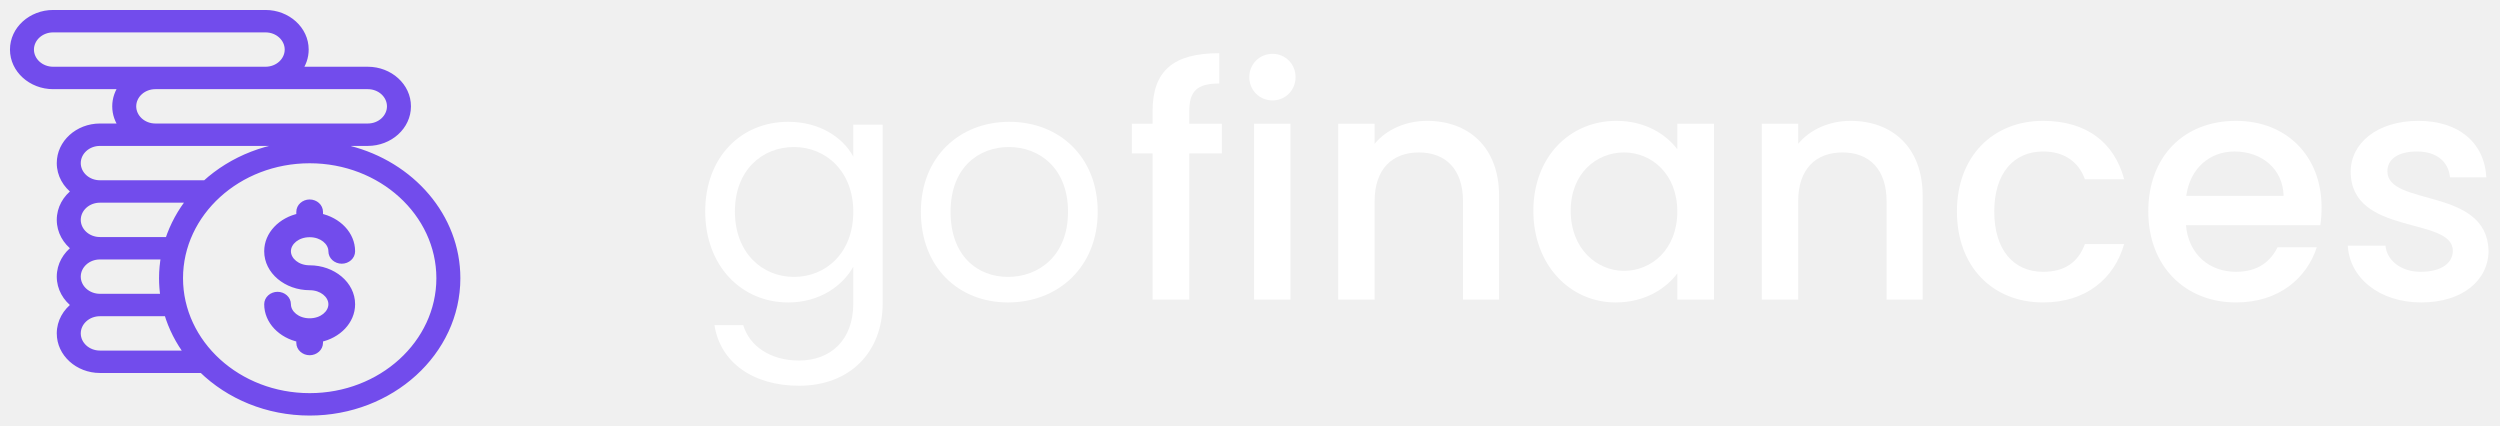
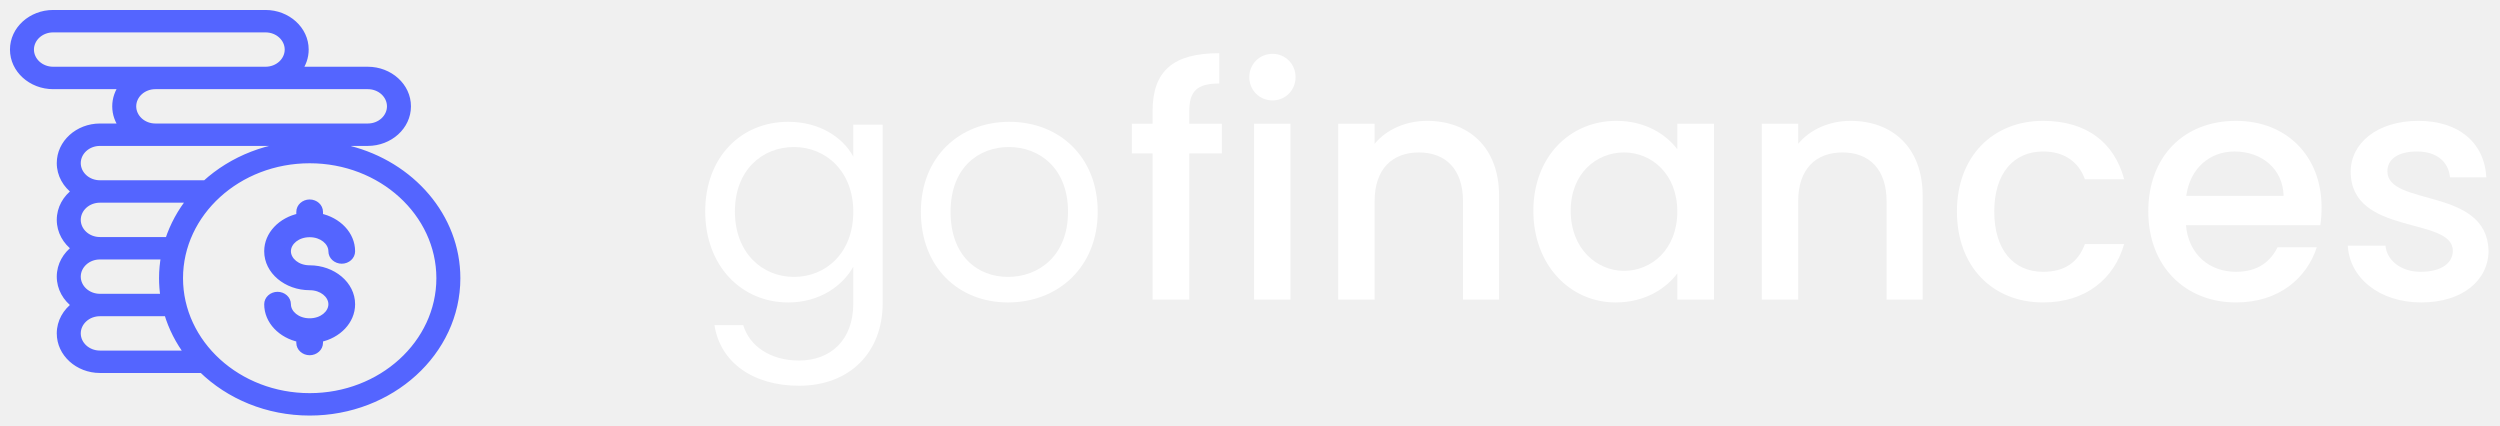
<svg xmlns="http://www.w3.org/2000/svg" width="188" height="32" viewBox="0 0 188 32" fill="none">
-   <path fill-rule="evenodd" clip-rule="evenodd" d="M25.959 10.723C26.072 10.874 26.169 11.036 26.249 11.208C30.926 12.388 34.369 16.296 34.369 20.921C34.369 26.479 29.398 31 23.289 31C20.1 31 17.221 29.767 15.198 27.798H7.517C5.864 27.798 4.519 26.575 4.519 25.071C4.519 24.207 4.963 23.437 5.654 22.937C4.963 22.437 4.519 21.666 4.519 20.802C4.519 19.939 4.963 19.168 5.654 18.668C4.963 18.168 4.519 17.397 4.519 16.534C4.519 15.67 4.963 14.899 5.654 14.399C4.963 13.899 4.519 13.129 4.519 12.265C4.519 10.761 5.864 9.538 7.517 9.538H9.217C8.885 9.099 8.69 8.568 8.69 7.996C8.69 7.424 8.885 6.893 9.217 6.455H3.998C2.345 6.455 1 5.231 1 3.727C1 2.223 2.345 1 3.998 1H19.965C21.618 1 22.963 2.223 22.963 3.727C22.963 4.299 22.768 4.83 22.437 5.269H27.656C29.309 5.269 30.654 6.492 30.654 7.996C30.654 9.5 29.309 10.723 27.656 10.723H25.959ZM29.35 7.996C29.35 7.146 28.59 6.455 27.656 6.455H11.688C10.754 6.455 9.994 7.146 9.994 7.996C9.994 8.846 10.754 9.538 11.688 9.538H23.485H27.656C28.59 9.538 29.35 8.846 29.35 7.996ZM2.303 3.727C2.303 4.577 3.064 5.269 3.998 5.269H19.965C20.9 5.269 21.66 4.577 21.66 3.727C21.66 2.877 20.9 2.186 19.965 2.186H3.998C3.064 2.186 2.303 2.877 2.303 3.727ZM23.485 10.723H7.517C6.583 10.723 5.823 11.415 5.823 12.265C5.823 13.115 6.583 13.806 7.517 13.806H15.449C17.456 11.976 20.23 10.842 23.289 10.842C23.604 10.842 23.916 10.855 24.224 10.878C23.999 10.779 23.747 10.723 23.485 10.723ZM14.335 14.992H7.517C6.583 14.992 5.823 15.684 5.823 16.534C5.823 17.384 6.583 18.075 7.517 18.075H12.66C13.024 16.954 13.595 15.914 14.335 14.992ZM12.361 19.261H7.517C6.583 19.261 5.823 19.952 5.823 20.802C5.823 21.652 6.583 22.344 7.517 22.344H12.321C12.248 21.879 12.21 21.404 12.21 20.921C12.21 20.355 12.262 19.801 12.361 19.261ZM5.823 25.071C5.823 25.921 6.583 26.613 7.517 26.613H14.151C13.45 25.684 12.916 24.645 12.587 23.53H7.517C6.583 23.53 5.823 24.221 5.823 25.071ZM13.513 20.921C13.513 25.825 17.899 29.814 23.289 29.814C28.68 29.814 33.065 25.825 33.065 20.921C33.065 16.017 28.68 12.028 23.289 12.028C17.899 12.028 13.513 16.017 13.513 20.921ZM21.627 18.895C21.627 19.615 22.371 20.201 23.286 20.201C25.033 20.201 26.454 21.403 26.454 22.88C26.454 24.137 25.424 25.194 24.04 25.481V25.778C24.04 26.157 23.703 26.464 23.286 26.464C22.87 26.464 22.532 26.157 22.532 25.778V25.481C21.148 25.194 20.118 24.137 20.118 22.88C20.118 22.501 20.456 22.194 20.873 22.194C21.289 22.194 21.627 22.501 21.627 22.88C21.627 23.6 22.371 24.186 23.286 24.186C24.201 24.186 24.945 23.6 24.945 22.88C24.945 22.159 24.201 21.573 23.286 21.573C21.539 21.573 20.118 20.372 20.118 18.895C20.118 17.637 21.148 16.58 22.532 16.293V15.936C22.532 15.557 22.87 15.25 23.286 15.25C23.703 15.25 24.04 15.557 24.04 15.936V16.293C25.424 16.58 26.454 17.637 26.454 18.895C26.454 19.273 26.116 19.581 25.7 19.581C25.283 19.581 24.945 19.273 24.945 18.895C24.945 18.174 24.201 17.588 23.286 17.588C22.371 17.588 21.627 18.174 21.627 18.895Z" fill="#724cec" />
-   <path d="M26.249 11.208L26.022 11.312L26.072 11.421L26.187 11.45L26.249 11.208ZM25.959 10.723V10.473H25.458L25.759 10.874L25.959 10.723ZM15.198 27.798L15.372 27.619L15.3 27.548H15.198V27.798ZM5.654 22.937L5.801 23.139L6.081 22.937L5.801 22.734L5.654 22.937ZM5.654 18.668L5.801 18.87L6.081 18.668L5.801 18.465L5.654 18.668ZM5.654 14.399L5.801 14.602L6.081 14.399L5.801 14.197L5.654 14.399ZM9.217 9.538V9.788H9.72L9.416 9.387L9.217 9.538ZM9.217 6.455L9.416 6.605L9.719 6.205H9.217V6.455ZM22.437 5.269L22.237 5.118L21.934 5.519H22.437V5.269ZM15.449 13.806V14.056H15.546L15.617 13.991L15.449 13.806ZM24.224 10.878L24.205 11.127L24.325 10.649L24.224 10.878ZM14.335 14.992L14.53 15.149L14.857 14.742H14.335V14.992ZM12.66 18.075V18.325H12.842L12.898 18.152L12.66 18.075ZM12.361 19.261L12.607 19.306L12.661 19.011H12.361V19.261ZM12.321 22.344V22.594H12.613L12.568 22.305L12.321 22.344ZM14.151 26.613V26.863H14.652L14.35 26.462L14.151 26.613ZM12.587 23.53L12.827 23.459L12.774 23.28H12.587V23.53ZM24.04 25.481L23.99 25.236L23.79 25.278V25.481H24.04ZM22.532 25.481H22.782V25.278L22.583 25.236L22.532 25.481ZM22.532 16.293L22.583 16.538L22.782 16.497V16.293H22.532ZM24.04 16.293H23.79V16.497L23.99 16.538L24.04 16.293ZM26.476 11.103C26.389 10.915 26.282 10.737 26.159 10.573L25.759 10.874C25.862 11.01 25.95 11.157 26.022 11.312L26.476 11.103ZM34.619 20.921C34.619 16.164 31.08 12.169 26.31 10.965L26.187 11.45C30.771 12.607 34.119 16.427 34.119 20.921H34.619ZM23.289 31.25C29.514 31.25 34.619 26.638 34.619 20.921H34.119C34.119 26.319 29.283 30.75 23.289 30.75V31.25ZM15.024 27.977C17.094 29.992 20.035 31.25 23.289 31.25V30.75C20.164 30.75 17.349 29.542 15.372 27.619L15.024 27.977ZM7.517 28.048H15.198V27.548H7.517V28.048ZM4.269 25.071C4.269 26.735 5.749 28.048 7.517 28.048V27.548C5.98 27.548 4.769 26.415 4.769 25.071H4.269ZM5.508 22.734C4.76 23.276 4.269 24.118 4.269 25.071H4.769C4.769 24.297 5.167 23.598 5.801 23.139L5.508 22.734ZM4.269 20.802C4.269 21.756 4.76 22.598 5.508 23.139L5.801 22.734C5.167 22.275 4.769 21.576 4.769 20.802H4.269ZM5.508 18.465C4.76 19.007 4.269 19.849 4.269 20.802H4.769C4.769 20.028 5.167 19.329 5.801 18.87L5.508 18.465ZM4.269 16.534C4.269 17.487 4.76 18.329 5.508 18.87L5.801 18.465C5.167 18.007 4.769 17.308 4.769 16.534H4.269ZM5.508 14.197C4.76 14.738 4.269 15.58 4.269 16.534H4.769C4.769 15.759 5.167 15.06 5.801 14.602L5.508 14.197ZM4.269 12.265C4.269 13.218 4.76 14.06 5.508 14.602L5.801 14.197C5.167 13.738 4.769 13.039 4.769 12.265H4.269ZM7.517 9.288C5.749 9.288 4.269 10.601 4.269 12.265H4.769C4.769 10.921 5.98 9.788 7.517 9.788V9.288ZM9.217 9.288H7.517V9.788H9.217V9.288ZM8.44 7.996C8.44 8.626 8.655 9.209 9.018 9.688L9.416 9.387C9.115 8.988 8.94 8.509 8.94 7.996H8.44ZM9.018 6.304C8.655 6.783 8.44 7.366 8.44 7.996H8.94C8.94 7.483 9.115 7.004 9.416 6.605L9.018 6.304ZM3.998 6.705H9.217V6.205H3.998V6.705ZM0.75 3.727C0.75 5.391 2.23 6.705 3.998 6.705V6.205C2.46 6.205 1.25 5.071 1.25 3.727H0.75ZM3.998 0.75C2.23 0.75 0.75 2.064 0.75 3.727H1.25C1.25 2.383 2.46 1.25 3.998 1.25V0.75ZM19.965 0.75H3.998V1.25H19.965V0.75ZM23.213 3.727C23.213 2.064 21.734 0.75 19.965 0.75V1.25C21.503 1.25 22.713 2.383 22.713 3.727H23.213ZM22.636 5.42C22.998 4.94 23.213 4.357 23.213 3.727H22.713C22.713 4.241 22.539 4.719 22.237 5.118L22.636 5.42ZM27.656 5.019H22.437V5.519H27.656V5.019ZM30.904 7.996C30.904 6.332 29.424 5.019 27.656 5.019V5.519C29.194 5.519 30.404 6.652 30.404 7.996H30.904ZM27.656 10.973C29.424 10.973 30.904 9.66 30.904 7.996H30.404C30.404 9.34 29.194 10.473 27.656 10.473V10.973ZM25.959 10.973H27.656V10.473H25.959V10.973ZM27.656 6.705C28.475 6.705 29.1 7.306 29.1 7.996H29.6C29.6 6.986 28.706 6.205 27.656 6.205V6.705ZM11.688 6.705H27.656V6.205H11.688V6.705ZM10.244 7.996C10.244 7.306 10.869 6.705 11.688 6.705V6.205C10.639 6.205 9.744 6.986 9.744 7.996H10.244ZM11.688 9.288C10.869 9.288 10.244 8.686 10.244 7.996H9.744C9.744 9.006 10.639 9.788 11.688 9.788V9.288ZM23.485 9.288H11.688V9.788H23.485V9.288ZM27.656 9.288H23.485V9.788H27.656V9.288ZM29.1 7.996C29.1 8.686 28.475 9.288 27.656 9.288V9.788C28.706 9.788 29.6 9.006 29.6 7.996H29.1ZM3.998 5.019C3.179 5.019 2.553 4.417 2.553 3.727H2.053C2.053 4.737 2.948 5.519 3.998 5.519V5.019ZM19.965 5.019H3.998V5.519H19.965V5.019ZM21.41 3.727C21.41 4.417 20.785 5.019 19.965 5.019V5.519C21.015 5.519 21.91 4.737 21.91 3.727H21.41ZM19.965 2.436C20.785 2.436 21.41 3.037 21.41 3.727H21.91C21.91 2.718 21.015 1.936 19.965 1.936V2.436ZM3.998 2.436H19.965V1.936H3.998V2.436ZM2.553 3.727C2.553 3.037 3.179 2.436 3.998 2.436V1.936C2.948 1.936 2.053 2.718 2.053 3.727H2.553ZM7.517 10.973H23.485V10.473H7.517V10.973ZM6.073 12.265C6.073 11.575 6.698 10.973 7.517 10.973V10.473C6.468 10.473 5.573 11.255 5.573 12.265H6.073ZM7.517 13.556C6.698 13.556 6.073 12.955 6.073 12.265H5.573C5.573 13.275 6.468 14.056 7.517 14.056V13.556ZM15.449 13.556H7.517V14.056H15.449V13.556ZM23.289 10.592C20.168 10.592 17.334 11.749 15.28 13.622L15.617 13.991C17.578 12.203 20.292 11.092 23.289 11.092V10.592ZM24.243 10.629C23.929 10.605 23.611 10.592 23.289 10.592V11.092C23.598 11.092 23.903 11.104 24.205 11.127L24.243 10.629ZM23.485 10.973C23.712 10.973 23.929 11.021 24.123 11.107L24.325 10.649C24.068 10.536 23.782 10.473 23.485 10.473V10.973ZM7.517 15.242H14.335V14.742H7.517V15.242ZM6.073 16.534C6.073 15.843 6.698 15.242 7.517 15.242V14.742C6.468 14.742 5.573 15.524 5.573 16.534H6.073ZM7.517 17.825C6.698 17.825 6.073 17.224 6.073 16.534H5.573C5.573 17.543 6.468 18.325 7.517 18.325V17.825ZM12.66 17.825H7.517V18.325H12.66V17.825ZM14.14 14.836C13.383 15.78 12.796 16.847 12.422 17.998L12.898 18.152C13.252 17.061 13.809 16.048 14.53 15.149L14.14 14.836ZM7.517 19.511H12.361V19.011H7.517V19.511ZM6.073 20.802C6.073 20.112 6.698 19.511 7.517 19.511V19.011C6.468 19.011 5.573 19.793 5.573 20.802H6.073ZM7.517 22.094C6.698 22.094 6.073 21.492 6.073 20.802H5.573C5.573 21.812 6.468 22.594 7.517 22.594V22.094ZM12.321 22.094H7.517V22.594H12.321V22.094ZM11.96 20.921C11.96 21.417 11.999 21.905 12.074 22.382L12.568 22.305C12.497 21.853 12.46 21.391 12.46 20.921H11.96ZM12.115 19.216C12.014 19.771 11.96 20.34 11.96 20.921H12.46C12.46 20.371 12.511 19.832 12.607 19.306L12.115 19.216ZM7.517 26.363C6.698 26.363 6.073 25.761 6.073 25.071H5.573C5.573 26.081 6.468 26.863 7.517 26.863V26.363ZM14.151 26.363H7.517V26.863H14.151V26.363ZM12.347 23.6C12.685 24.746 13.233 25.812 13.951 26.763L14.35 26.462C13.667 25.557 13.147 24.544 12.827 23.459L12.347 23.6ZM7.517 23.78H12.587V23.28H7.517V23.78ZM6.073 25.071C6.073 24.381 6.698 23.78 7.517 23.78V23.28C6.468 23.28 5.573 24.061 5.573 25.071H6.073ZM23.289 29.564C18.014 29.564 13.763 25.665 13.763 20.921H13.263C13.263 25.985 17.784 30.064 23.289 30.064V29.564ZM32.815 20.921C32.815 25.665 28.564 29.564 23.289 29.564V30.064C28.795 30.064 33.315 25.985 33.315 20.921H32.815ZM23.289 12.278C28.564 12.278 32.815 16.177 32.815 20.921H33.315C33.315 15.857 28.795 11.778 23.289 11.778V12.278ZM13.763 20.921C13.763 16.177 18.014 12.278 23.289 12.278V11.778C17.784 11.778 13.263 15.857 13.263 20.921H13.763ZM23.286 19.951C22.45 19.951 21.877 19.424 21.877 18.895H21.377C21.377 19.805 22.292 20.451 23.286 20.451V19.951ZM26.704 22.88C26.704 21.227 25.13 19.951 23.286 19.951V20.451C24.936 20.451 26.204 21.578 26.204 22.88H26.704ZM24.091 25.726C25.559 25.422 26.704 24.285 26.704 22.88H26.204C26.204 23.989 25.289 24.967 23.99 25.236L24.091 25.726ZM24.29 25.778V25.481H23.79V25.778H24.29ZM23.286 26.714C23.818 26.714 24.29 26.316 24.29 25.778H23.79C23.79 25.997 23.587 26.214 23.286 26.214V26.714ZM22.282 25.778C22.282 26.316 22.754 26.714 23.286 26.714V26.214C22.985 26.214 22.782 25.997 22.782 25.778H22.282ZM22.282 25.481V25.778H22.782V25.481H22.282ZM19.868 22.88C19.868 24.285 21.013 25.422 22.481 25.726L22.583 25.236C21.283 24.967 20.368 23.989 20.368 22.88H19.868ZM20.873 21.944C20.341 21.944 19.868 22.341 19.868 22.88H20.368C20.368 22.661 20.571 22.444 20.873 22.444V21.944ZM21.877 22.88C21.877 22.341 21.404 21.944 20.873 21.944V22.444C21.174 22.444 21.377 22.661 21.377 22.88H21.877ZM23.286 23.936C22.45 23.936 21.877 23.41 21.877 22.88H21.377C21.377 23.791 22.292 24.436 23.286 24.436V23.936ZM24.695 22.88C24.695 23.41 24.122 23.936 23.286 23.936V24.436C24.28 24.436 25.195 23.791 25.195 22.88H24.695ZM23.286 21.823C24.122 21.823 24.695 22.35 24.695 22.88H25.195C25.195 21.969 24.28 21.323 23.286 21.323V21.823ZM19.868 18.895C19.868 20.547 21.442 21.823 23.286 21.823V21.323C21.637 21.323 20.368 20.196 20.368 18.895H19.868ZM22.481 16.048C21.013 16.353 19.868 17.489 19.868 18.895H20.368C20.368 17.785 21.283 16.807 22.583 16.538L22.481 16.048ZM22.282 15.936V16.293H22.782V15.936H22.282ZM23.286 15C22.754 15 22.282 15.397 22.282 15.936H22.782C22.782 15.717 22.985 15.5 23.286 15.5V15ZM24.29 15.936C24.29 15.397 23.818 15 23.286 15V15.5C23.587 15.5 23.79 15.717 23.79 15.936H24.29ZM24.29 16.293V15.936H23.79V16.293H24.29ZM26.704 18.895C26.704 17.489 25.559 16.353 24.091 16.048L23.99 16.538C25.289 16.807 26.204 17.785 26.204 18.895H26.704ZM25.7 19.831C26.232 19.831 26.704 19.433 26.704 18.895H26.204C26.204 19.113 26.001 19.331 25.7 19.331V19.831ZM24.695 18.895C24.695 19.433 25.168 19.831 25.7 19.831V19.331C25.398 19.331 25.195 19.113 25.195 18.895H24.695ZM23.286 17.838C24.122 17.838 24.695 18.364 24.695 18.895H25.195C25.195 17.984 24.28 17.338 23.286 17.338V17.838ZM21.877 18.895C21.877 18.364 22.45 17.838 23.286 17.838V17.338C22.292 17.338 21.377 17.984 21.377 18.895H21.877Z" fill="#724cec" />
+   <path fill-rule="evenodd" clip-rule="evenodd" d="M25.959 10.723C26.072 10.874 26.169 11.036 26.249 11.208C30.926 12.388 34.369 16.296 34.369 20.921C34.369 26.479 29.398 31 23.289 31C20.1 31 17.221 29.767 15.198 27.798H7.517C5.864 27.798 4.519 26.575 4.519 25.071C4.519 24.207 4.963 23.437 5.654 22.937C4.963 22.437 4.519 21.666 4.519 20.802C4.519 19.939 4.963 19.168 5.654 18.668C4.963 18.168 4.519 17.397 4.519 16.534C4.519 15.67 4.963 14.899 5.654 14.399C4.963 13.899 4.519 13.129 4.519 12.265C4.519 10.761 5.864 9.538 7.517 9.538H9.217C8.885 9.099 8.69 8.568 8.69 7.996C8.69 7.424 8.885 6.893 9.217 6.455H3.998C2.345 6.455 1 5.231 1 3.727C1 2.223 2.345 1 3.998 1H19.965C21.618 1 22.963 2.223 22.963 3.727C22.963 4.299 22.768 4.83 22.437 5.269H27.656C29.309 5.269 30.654 6.492 30.654 7.996C30.654 9.5 29.309 10.723 27.656 10.723H25.959ZM29.35 7.996C29.35 7.146 28.59 6.455 27.656 6.455H11.688C10.754 6.455 9.994 7.146 9.994 7.996C9.994 8.846 10.754 9.538 11.688 9.538H23.485H27.656C28.59 9.538 29.35 8.846 29.35 7.996ZM2.303 3.727C2.303 4.577 3.064 5.269 3.998 5.269H19.965C20.9 5.269 21.66 4.577 21.66 3.727C21.66 2.877 20.9 2.186 19.965 2.186H3.998C3.064 2.186 2.303 2.877 2.303 3.727ZM23.485 10.723H7.517C6.583 10.723 5.823 11.415 5.823 12.265C5.823 13.115 6.583 13.806 7.517 13.806H15.449C17.456 11.976 20.23 10.842 23.289 10.842C23.604 10.842 23.916 10.855 24.224 10.878C23.999 10.779 23.747 10.723 23.485 10.723ZM14.335 14.992H7.517C6.583 14.992 5.823 15.684 5.823 16.534C5.823 17.384 6.583 18.075 7.517 18.075H12.66C13.024 16.954 13.595 15.914 14.335 14.992ZM12.361 19.261H7.517C6.583 19.261 5.823 19.952 5.823 20.802C5.823 21.652 6.583 22.344 7.517 22.344H12.321C12.248 21.879 12.21 21.404 12.21 20.921C12.21 20.355 12.262 19.801 12.361 19.261ZM5.823 25.071C5.823 25.921 6.583 26.613 7.517 26.613H14.151C13.45 25.684 12.916 24.645 12.587 23.53H7.517C6.583 23.53 5.823 24.221 5.823 25.071ZM13.513 20.921C13.513 25.825 17.899 29.814 23.289 29.814C28.68 29.814 33.065 25.825 33.065 20.921C33.065 16.017 28.68 12.028 23.289 12.028C17.899 12.028 13.513 16.017 13.513 20.921ZM21.627 18.895C21.627 19.615 22.371 20.201 23.286 20.201C25.033 20.201 26.454 21.403 26.454 22.88C26.454 24.137 25.424 25.194 24.04 25.481V25.778C24.04 26.157 23.703 26.464 23.286 26.464C22.87 26.464 22.532 26.157 22.532 25.778V25.481C21.148 25.194 20.118 24.137 20.118 22.88C20.118 22.501 20.456 22.194 20.873 22.194C21.289 22.194 21.627 22.501 21.627 22.88C21.627 23.6 22.371 24.186 23.286 24.186C24.201 24.186 24.945 23.6 24.945 22.88C24.945 22.159 24.201 21.573 23.286 21.573C21.539 21.573 20.118 20.372 20.118 18.895C20.118 17.637 21.148 16.58 22.532 16.293V15.936C22.532 15.557 22.87 15.25 23.286 15.25C23.703 15.25 24.04 15.557 24.04 15.936V16.293C25.424 16.58 26.454 17.637 26.454 18.895C26.454 19.273 26.116 19.581 25.7 19.581C25.283 19.581 24.945 19.273 24.945 18.895C24.945 18.174 24.201 17.588 23.286 17.588C22.371 17.588 21.627 18.174 21.627 18.895Z" fill="#5465FF" />
+   <path d="M26.249 11.208L26.022 11.312L26.072 11.421L26.187 11.45L26.249 11.208ZM25.959 10.723V10.473H25.458L25.759 10.874L25.959 10.723ZM15.198 27.798L15.372 27.619L15.3 27.548H15.198V27.798ZM5.654 22.937L5.801 23.139L6.081 22.937L5.801 22.734L5.654 22.937ZM5.654 18.668L5.801 18.87L6.081 18.668L5.801 18.465L5.654 18.668ZM5.654 14.399L5.801 14.602L6.081 14.399L5.801 14.197L5.654 14.399ZM9.217 9.538V9.788H9.72L9.416 9.387L9.217 9.538ZM9.217 6.455L9.416 6.605L9.719 6.205H9.217V6.455ZM22.437 5.269L22.237 5.118L21.934 5.519H22.437V5.269ZM15.449 13.806V14.056H15.546L15.617 13.991L15.449 13.806ZM24.224 10.878L24.205 11.127L24.325 10.649L24.224 10.878ZM14.335 14.992L14.53 15.149L14.857 14.742H14.335V14.992ZM12.66 18.075V18.325H12.842L12.898 18.152L12.66 18.075ZM12.361 19.261L12.607 19.306L12.661 19.011H12.361V19.261ZM12.321 22.344V22.594H12.613L12.568 22.305L12.321 22.344ZM14.151 26.613V26.863H14.652L14.35 26.462L14.151 26.613ZM12.587 23.53L12.827 23.459L12.774 23.28H12.587V23.53ZM24.04 25.481L23.99 25.236L23.79 25.278V25.481H24.04ZM22.532 25.481H22.782V25.278L22.583 25.236L22.532 25.481ZM22.532 16.293L22.583 16.538L22.782 16.497V16.293H22.532ZM24.04 16.293H23.79V16.497L23.99 16.538L24.04 16.293ZM26.476 11.103C26.389 10.915 26.282 10.737 26.159 10.573L25.759 10.874C25.862 11.01 25.95 11.157 26.022 11.312L26.476 11.103ZM34.619 20.921C34.619 16.164 31.08 12.169 26.31 10.965L26.187 11.45C30.771 12.607 34.119 16.427 34.119 20.921H34.619ZM23.289 31.25C29.514 31.25 34.619 26.638 34.619 20.921H34.119C34.119 26.319 29.283 30.75 23.289 30.75V31.25ZM15.024 27.977C17.094 29.992 20.035 31.25 23.289 31.25V30.75C20.164 30.75 17.349 29.542 15.372 27.619L15.024 27.977ZM7.517 28.048H15.198V27.548H7.517V28.048ZM4.269 25.071C4.269 26.735 5.749 28.048 7.517 28.048V27.548C5.98 27.548 4.769 26.415 4.769 25.071H4.269ZM5.508 22.734C4.76 23.276 4.269 24.118 4.269 25.071H4.769C4.769 24.297 5.167 23.598 5.801 23.139L5.508 22.734ZM4.269 20.802C4.269 21.756 4.76 22.598 5.508 23.139L5.801 22.734C5.167 22.275 4.769 21.576 4.769 20.802H4.269ZM5.508 18.465C4.76 19.007 4.269 19.849 4.269 20.802H4.769C4.769 20.028 5.167 19.329 5.801 18.87L5.508 18.465ZM4.269 16.534C4.269 17.487 4.76 18.329 5.508 18.87L5.801 18.465C5.167 18.007 4.769 17.308 4.769 16.534H4.269ZM5.508 14.197C4.76 14.738 4.269 15.58 4.269 16.534H4.769C4.769 15.759 5.167 15.06 5.801 14.602L5.508 14.197ZM4.269 12.265C4.269 13.218 4.76 14.06 5.508 14.602L5.801 14.197C5.167 13.738 4.769 13.039 4.769 12.265H4.269ZM7.517 9.288C5.749 9.288 4.269 10.601 4.269 12.265H4.769C4.769 10.921 5.98 9.788 7.517 9.788V9.288ZM9.217 9.288H7.517V9.788H9.217V9.288ZM8.44 7.996C8.44 8.626 8.655 9.209 9.018 9.688L9.416 9.387C9.115 8.988 8.94 8.509 8.94 7.996H8.44ZM9.018 6.304C8.655 6.783 8.44 7.366 8.44 7.996H8.94C8.94 7.483 9.115 7.004 9.416 6.605L9.018 6.304ZM3.998 6.705H9.217V6.205H3.998V6.705ZM0.75 3.727C0.75 5.391 2.23 6.705 3.998 6.705V6.205C2.46 6.205 1.25 5.071 1.25 3.727H0.75ZM3.998 0.75C2.23 0.75 0.75 2.064 0.75 3.727H1.25C1.25 2.383 2.46 1.25 3.998 1.25V0.75ZM19.965 0.75H3.998V1.25H19.965V0.75ZM23.213 3.727C23.213 2.064 21.734 0.75 19.965 0.75V1.25C21.503 1.25 22.713 2.383 22.713 3.727H23.213ZM22.636 5.42C22.998 4.94 23.213 4.357 23.213 3.727H22.713C22.713 4.241 22.539 4.719 22.237 5.118L22.636 5.42ZM27.656 5.019H22.437V5.519H27.656V5.019ZM30.904 7.996C30.904 6.332 29.424 5.019 27.656 5.019V5.519C29.194 5.519 30.404 6.652 30.404 7.996H30.904ZM27.656 10.973C29.424 10.973 30.904 9.66 30.904 7.996H30.404C30.404 9.34 29.194 10.473 27.656 10.473V10.973ZM25.959 10.973H27.656V10.473H25.959V10.973ZM27.656 6.705C28.475 6.705 29.1 7.306 29.1 7.996H29.6C29.6 6.986 28.706 6.205 27.656 6.205V6.705ZM11.688 6.705H27.656V6.205H11.688V6.705ZM10.244 7.996C10.244 7.306 10.869 6.705 11.688 6.705V6.205C10.639 6.205 9.744 6.986 9.744 7.996H10.244ZM11.688 9.288C10.869 9.288 10.244 8.686 10.244 7.996H9.744C9.744 9.006 10.639 9.788 11.688 9.788V9.288ZM23.485 9.288H11.688V9.788H23.485V9.288ZM27.656 9.288H23.485V9.788H27.656V9.288ZM29.1 7.996C29.1 8.686 28.475 9.288 27.656 9.288V9.788C28.706 9.788 29.6 9.006 29.6 7.996H29.1ZM3.998 5.019C3.179 5.019 2.553 4.417 2.553 3.727H2.053C2.053 4.737 2.948 5.519 3.998 5.519V5.019ZM19.965 5.019H3.998V5.519H19.965V5.019ZM21.41 3.727C21.41 4.417 20.785 5.019 19.965 5.019V5.519C21.015 5.519 21.91 4.737 21.91 3.727H21.41ZM19.965 2.436C20.785 2.436 21.41 3.037 21.41 3.727H21.91C21.91 2.718 21.015 1.936 19.965 1.936V2.436ZM3.998 2.436H19.965V1.936H3.998V2.436ZM2.553 3.727C2.553 3.037 3.179 2.436 3.998 2.436V1.936C2.948 1.936 2.053 2.718 2.053 3.727H2.553ZM7.517 10.973H23.485V10.473H7.517V10.973ZM6.073 12.265C6.073 11.575 6.698 10.973 7.517 10.973V10.473C6.468 10.473 5.573 11.255 5.573 12.265H6.073ZM7.517 13.556C6.698 13.556 6.073 12.955 6.073 12.265H5.573C5.573 13.275 6.468 14.056 7.517 14.056V13.556ZM15.449 13.556H7.517V14.056H15.449V13.556ZM23.289 10.592C20.168 10.592 17.334 11.749 15.28 13.622L15.617 13.991C17.578 12.203 20.292 11.092 23.289 11.092V10.592ZM24.243 10.629C23.929 10.605 23.611 10.592 23.289 10.592V11.092C23.598 11.092 23.903 11.104 24.205 11.127L24.243 10.629ZM23.485 10.973C23.712 10.973 23.929 11.021 24.123 11.107L24.325 10.649C24.068 10.536 23.782 10.473 23.485 10.473V10.973ZM7.517 15.242H14.335V14.742H7.517V15.242ZM6.073 16.534C6.073 15.843 6.698 15.242 7.517 15.242V14.742C6.468 14.742 5.573 15.524 5.573 16.534H6.073ZM7.517 17.825C6.698 17.825 6.073 17.224 6.073 16.534H5.573C5.573 17.543 6.468 18.325 7.517 18.325V17.825ZM12.66 17.825H7.517V18.325H12.66V17.825ZM14.14 14.836C13.383 15.78 12.796 16.847 12.422 17.998L12.898 18.152C13.252 17.061 13.809 16.048 14.53 15.149L14.14 14.836ZM7.517 19.511H12.361V19.011H7.517V19.511ZM6.073 20.802C6.073 20.112 6.698 19.511 7.517 19.511V19.011C6.468 19.011 5.573 19.793 5.573 20.802H6.073ZM7.517 22.094C6.698 22.094 6.073 21.492 6.073 20.802H5.573C5.573 21.812 6.468 22.594 7.517 22.594V22.094ZM12.321 22.094H7.517V22.594H12.321V22.094ZM11.96 20.921C11.96 21.417 11.999 21.905 12.074 22.382L12.568 22.305C12.497 21.853 12.46 21.391 12.46 20.921H11.96ZM12.115 19.216C12.014 19.771 11.96 20.34 11.96 20.921H12.46C12.46 20.371 12.511 19.832 12.607 19.306L12.115 19.216ZM7.517 26.363C6.698 26.363 6.073 25.761 6.073 25.071H5.573C5.573 26.081 6.468 26.863 7.517 26.863V26.363ZM14.151 26.363H7.517V26.863H14.151V26.363ZM12.347 23.6C12.685 24.746 13.233 25.812 13.951 26.763L14.35 26.462C13.667 25.557 13.147 24.544 12.827 23.459L12.347 23.6ZM7.517 23.78H12.587V23.28H7.517V23.78ZM6.073 25.071C6.073 24.381 6.698 23.78 7.517 23.78V23.28C6.468 23.28 5.573 24.061 5.573 25.071H6.073ZM23.289 29.564C18.014 29.564 13.763 25.665 13.763 20.921H13.263C13.263 25.985 17.784 30.064 23.289 30.064V29.564ZM32.815 20.921C32.815 25.665 28.564 29.564 23.289 29.564V30.064C28.795 30.064 33.315 25.985 33.315 20.921H32.815ZM23.289 12.278C28.564 12.278 32.815 16.177 32.815 20.921H33.315C33.315 15.857 28.795 11.778 23.289 11.778V12.278ZM13.763 20.921C13.763 16.177 18.014 12.278 23.289 12.278V11.778C17.784 11.778 13.263 15.857 13.263 20.921H13.763ZM23.286 19.951C22.45 19.951 21.877 19.424 21.877 18.895H21.377C21.377 19.805 22.292 20.451 23.286 20.451V19.951ZM26.704 22.88C26.704 21.227 25.13 19.951 23.286 19.951V20.451C24.936 20.451 26.204 21.578 26.204 22.88H26.704ZM24.091 25.726C25.559 25.422 26.704 24.285 26.704 22.88H26.204C26.204 23.989 25.289 24.967 23.99 25.236L24.091 25.726ZM24.29 25.778V25.481H23.79V25.778H24.29ZM23.286 26.714C23.818 26.714 24.29 26.316 24.29 25.778H23.79C23.79 25.997 23.587 26.214 23.286 26.214V26.714ZM22.282 25.778C22.282 26.316 22.754 26.714 23.286 26.714V26.214C22.985 26.214 22.782 25.997 22.782 25.778H22.282ZM22.282 25.481V25.778H22.782V25.481H22.282ZM19.868 22.88C19.868 24.285 21.013 25.422 22.481 25.726L22.583 25.236C21.283 24.967 20.368 23.989 20.368 22.88H19.868ZM20.873 21.944C20.341 21.944 19.868 22.341 19.868 22.88H20.368C20.368 22.661 20.571 22.444 20.873 22.444V21.944ZM21.877 22.88C21.877 22.341 21.404 21.944 20.873 21.944V22.444C21.174 22.444 21.377 22.661 21.377 22.88H21.877ZM23.286 23.936C22.45 23.936 21.877 23.41 21.877 22.88H21.377C21.377 23.791 22.292 24.436 23.286 24.436V23.936ZM24.695 22.88C24.695 23.41 24.122 23.936 23.286 23.936V24.436C24.28 24.436 25.195 23.791 25.195 22.88H24.695ZM23.286 21.823C24.122 21.823 24.695 22.35 24.695 22.88H25.195C25.195 21.969 24.28 21.323 23.286 21.323V21.823ZM19.868 18.895C19.868 20.547 21.442 21.823 23.286 21.823V21.323C21.637 21.323 20.368 20.196 20.368 18.895H19.868ZM22.481 16.048C21.013 16.353 19.868 17.489 19.868 18.895H20.368C20.368 17.785 21.283 16.807 22.583 16.538L22.481 16.048ZM22.282 15.936V16.293H22.782V15.936H22.282ZM23.286 15C22.754 15 22.282 15.397 22.282 15.936H22.782C22.782 15.717 22.985 15.5 23.286 15.5V15ZM24.29 15.936C24.29 15.397 23.818 15 23.286 15V15.5C23.587 15.5 23.79 15.717 23.79 15.936H24.29ZM24.29 16.293V15.936H23.79V16.293H24.29ZM26.704 18.895C26.704 17.489 25.559 16.353 24.091 16.048L23.99 16.538C25.289 16.807 26.204 17.785 26.204 18.895H26.704ZM25.7 19.831C26.232 19.831 26.704 19.433 26.704 18.895H26.204C26.204 19.113 26.001 19.331 25.7 19.331V19.831ZM24.695 18.895C24.695 19.433 25.168 19.831 25.7 19.831V19.331C25.398 19.331 25.195 19.113 25.195 18.895H24.695ZM23.286 17.838C24.122 17.838 24.695 18.364 24.695 18.895H25.195C25.195 17.984 24.28 17.338 23.286 17.338V17.838ZM21.877 18.895C21.877 18.364 22.45 17.838 23.286 17.838V17.338C22.292 17.338 21.377 17.984 21.377 18.895H21.877Z" fill="#5465FF" />
  <path d="M53.032 15.904C53.032 19.984 55.744 22.744 59.272 22.744C61.672 22.744 63.376 21.472 64.168 20.056V22.816C64.168 25.624 62.416 27.112 60.088 27.112C57.928 27.112 56.368 26.032 55.888 24.448H53.728C54.16 27.256 56.632 29.008 60.088 29.008C63.952 29.008 66.376 26.44 66.376 22.816V9.376H64.168V11.776C63.4 10.36 61.672 9.16 59.272 9.16C55.744 9.16 53.032 11.8 53.032 15.904ZM64.168 15.928C64.168 19.024 62.104 20.824 59.704 20.824C57.304 20.824 55.264 19 55.264 15.904C55.264 12.808 57.304 11.056 59.704 11.056C62.104 11.056 64.168 12.88 64.168 15.928Z" fill="white" />
  <path d="M82.547 15.928C82.547 11.776 79.643 9.16 75.899 9.16C72.179 9.16 69.251 11.776 69.251 15.928C69.251 20.104 72.083 22.744 75.803 22.744C79.547 22.744 82.547 20.104 82.547 15.928ZM71.483 15.928C71.483 12.616 73.571 11.056 75.875 11.056C78.131 11.056 80.315 12.616 80.315 15.928C80.315 19.264 78.083 20.824 75.803 20.824C73.523 20.824 71.483 19.264 71.483 15.928Z" fill="white" />
  <path d="M86.674 22.528H89.434V11.536H91.882V9.304H89.434V8.368C89.434 6.856 90.01 6.28 91.69 6.28V4C88.234 4 86.674 5.32 86.674 8.368V9.304H85.114V11.536H86.674V22.528Z" fill="white" />
  <path d="M94.307 22.528H97.043V9.304H94.307V22.528ZM95.699 7.552C96.659 7.552 97.427 6.784 97.427 5.8C97.427 4.816 96.659 4.048 95.699 4.048C94.715 4.048 93.947 4.816 93.947 5.8C93.947 6.784 94.715 7.552 95.699 7.552Z" fill="white" />
  <path d="M110.019 22.528H112.731V14.728C112.731 11.032 110.403 9.088 107.307 9.088C105.723 9.088 104.259 9.736 103.371 10.816V9.304H100.635V22.528H103.371V15.136C103.371 12.712 104.691 11.464 106.707 11.464C108.699 11.464 110.019 12.712 110.019 15.136V22.528Z" fill="white" />
  <path d="M115.309 15.856C115.309 19.936 118.069 22.744 121.501 22.744C123.709 22.744 125.293 21.688 126.133 20.56V22.528H128.893V9.304H126.133V11.224C125.317 10.144 123.781 9.088 121.549 9.088C118.069 9.088 115.309 11.776 115.309 15.856ZM126.133 15.904C126.133 18.76 124.189 20.368 122.125 20.368C120.085 20.368 118.117 18.712 118.117 15.856C118.117 13 120.085 11.464 122.125 11.464C124.189 11.464 126.133 13.072 126.133 15.904Z" fill="white" />
  <path d="M141.871 22.528H144.583V14.728C144.583 11.032 142.255 9.088 139.159 9.088C137.575 9.088 136.111 9.736 135.223 10.816V9.304H132.487V22.528H135.223V15.136C135.223 12.712 136.543 11.464 138.559 11.464C140.551 11.464 141.871 12.712 141.871 15.136V22.528Z" fill="white" />
  <path d="M147.161 15.904C147.161 20.056 149.849 22.744 153.641 22.744C156.881 22.744 158.993 20.944 159.737 18.352H156.785C156.281 19.72 155.273 20.44 153.641 20.44C151.433 20.44 149.969 18.808 149.969 15.904C149.969 13.024 151.433 11.392 153.641 11.392C155.273 11.392 156.329 12.208 156.785 13.48H159.737C158.993 10.696 156.881 9.088 153.641 9.088C149.849 9.088 147.161 11.776 147.161 15.904Z" fill="white" />
  <path d="M168.031 11.392C170.071 11.392 171.679 12.688 171.727 14.728H164.407C164.695 12.64 166.183 11.392 168.031 11.392ZM174.223 18.592H171.271C170.767 19.624 169.831 20.44 168.151 20.44C166.135 20.44 164.575 19.12 164.383 16.936H174.487C174.559 16.48 174.583 16.048 174.583 15.592C174.583 11.704 171.919 9.088 168.151 9.088C164.239 9.088 161.551 11.752 161.551 15.904C161.551 20.056 164.359 22.744 168.151 22.744C171.391 22.744 173.479 20.896 174.223 18.592Z" fill="white" />
  <path d="M187.14 18.832C186.996 14.056 179.532 15.544 179.532 12.88C179.532 11.992 180.3 11.392 181.764 11.392C183.252 11.392 184.14 12.184 184.236 13.336H186.972C186.828 10.696 184.86 9.088 181.86 9.088C178.74 9.088 176.772 10.792 176.772 12.904C176.772 17.752 184.452 16.264 184.452 18.856C184.452 19.768 183.612 20.44 182.028 20.44C180.516 20.44 179.484 19.552 179.388 18.472H176.556C176.676 20.872 178.908 22.744 182.076 22.744C185.196 22.744 187.14 21.064 187.14 18.832Z" fill="white" />
</svg>
